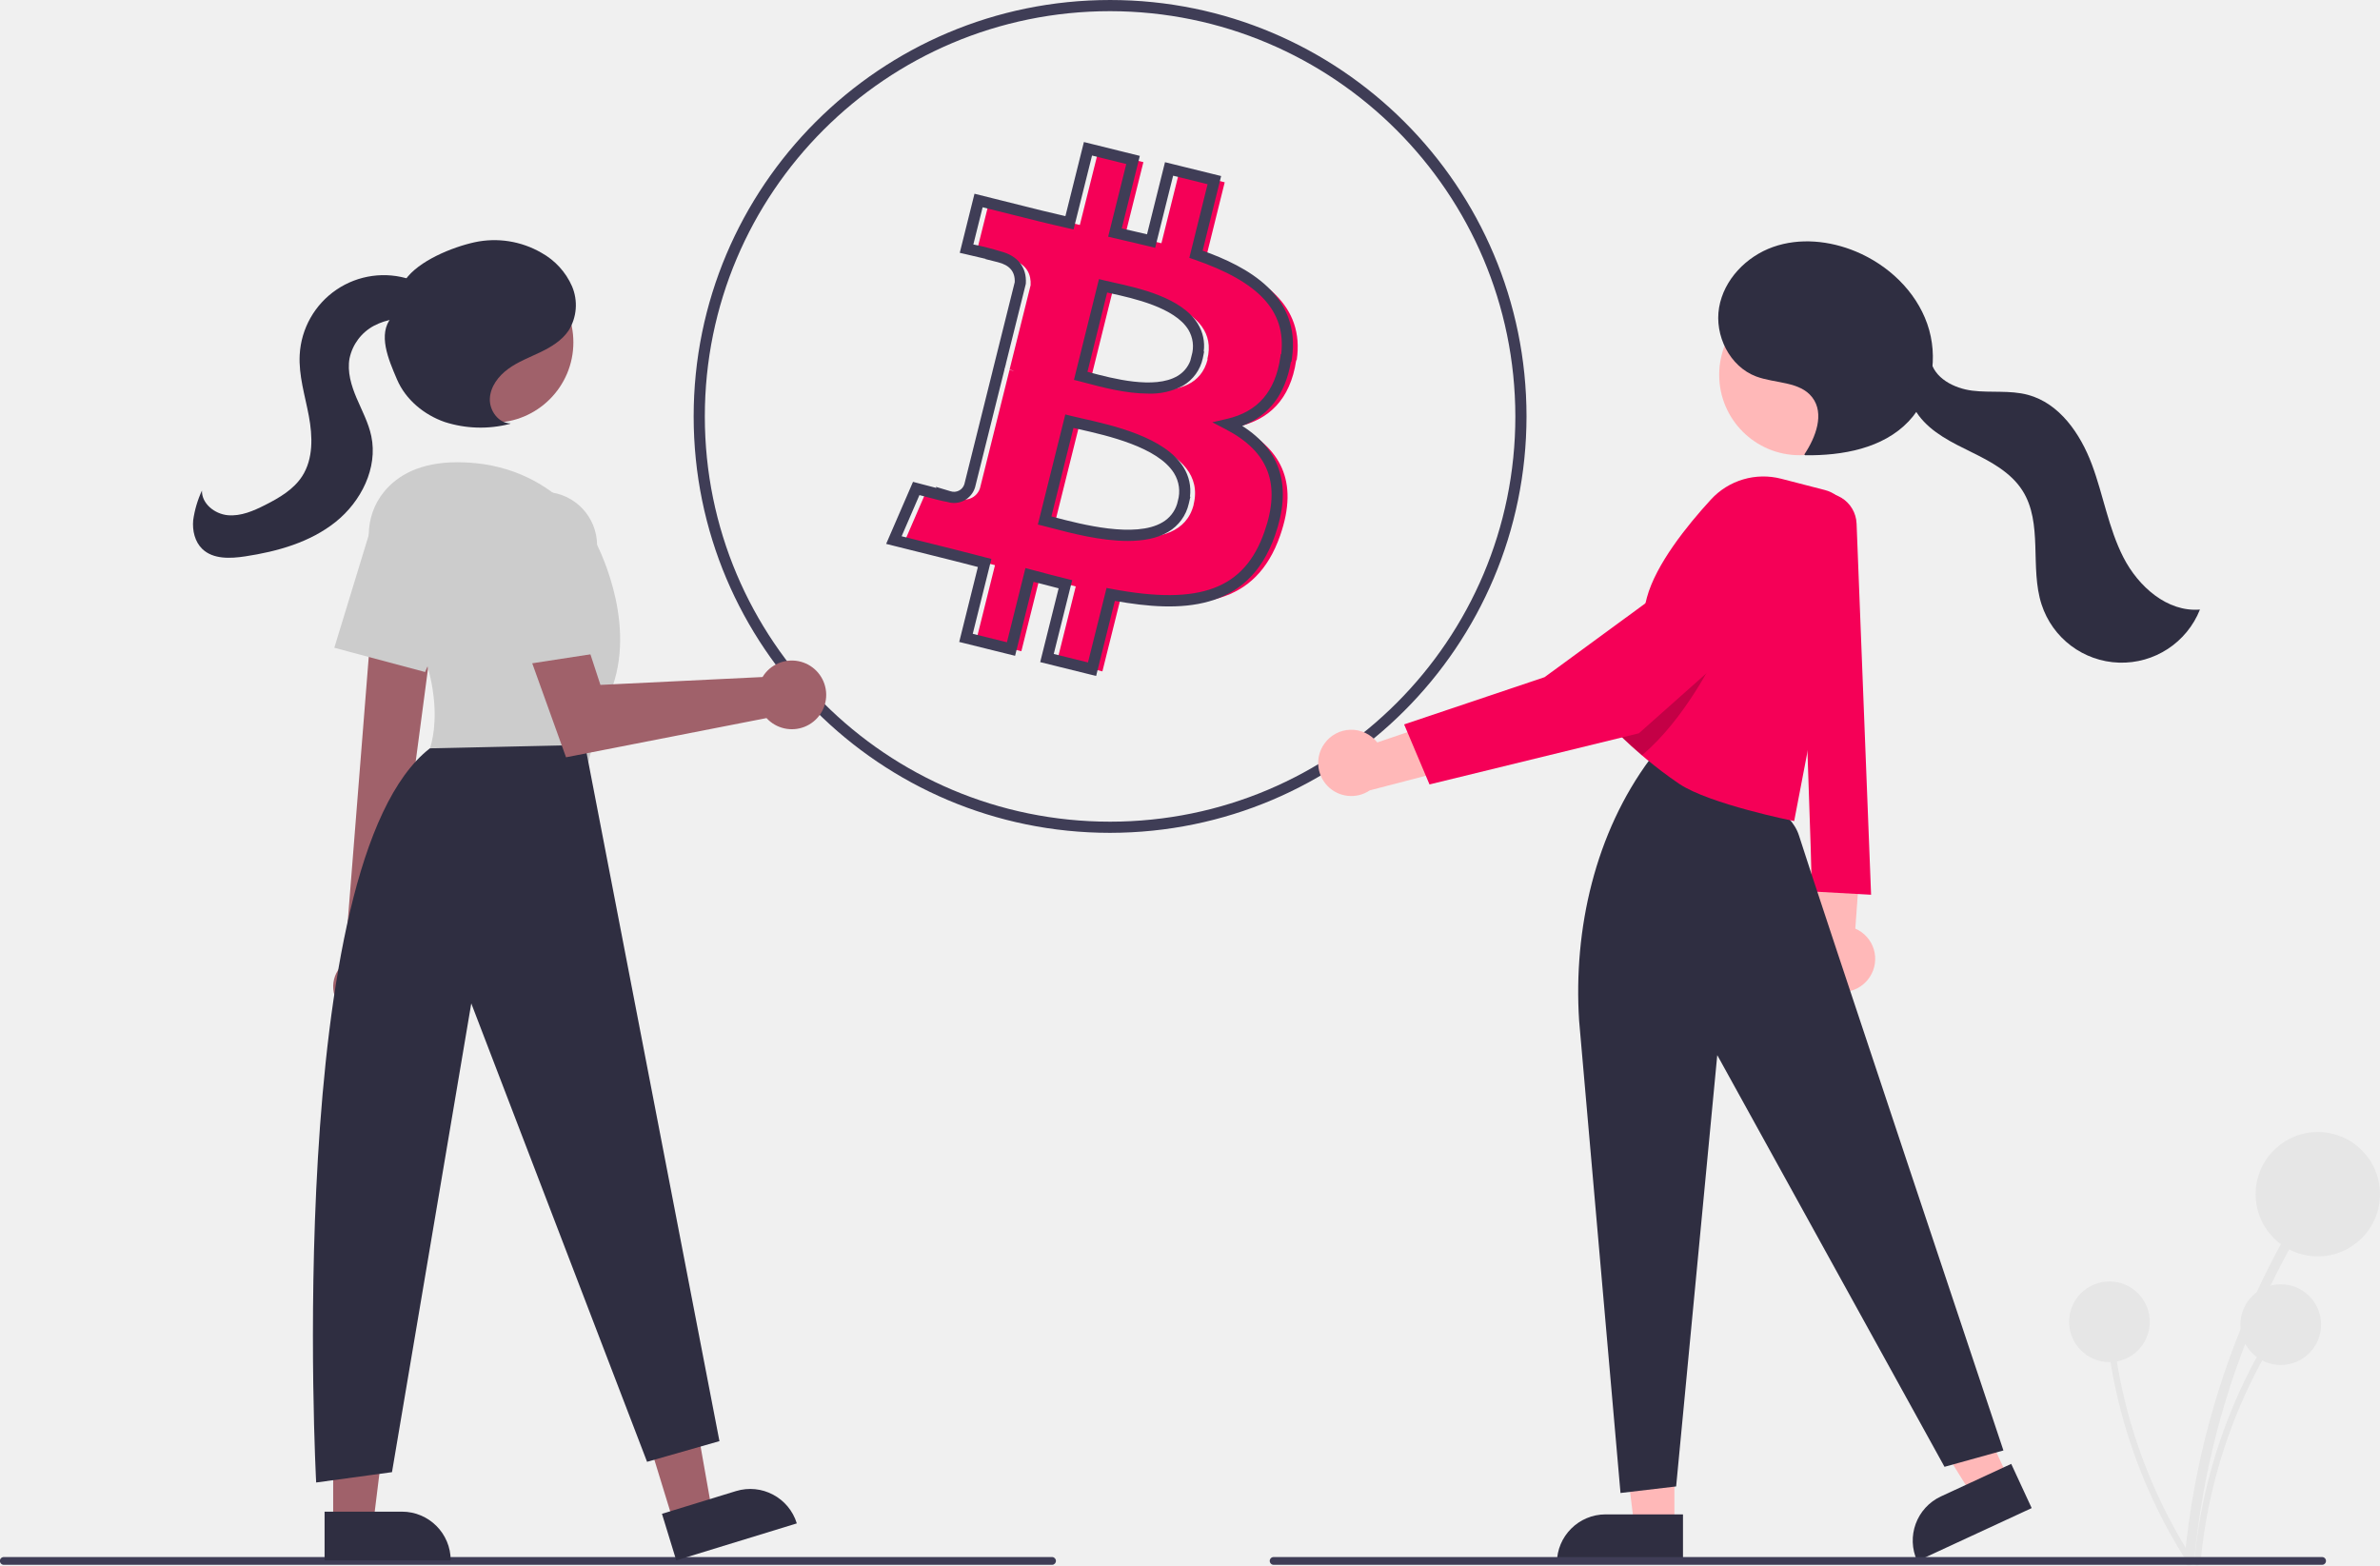
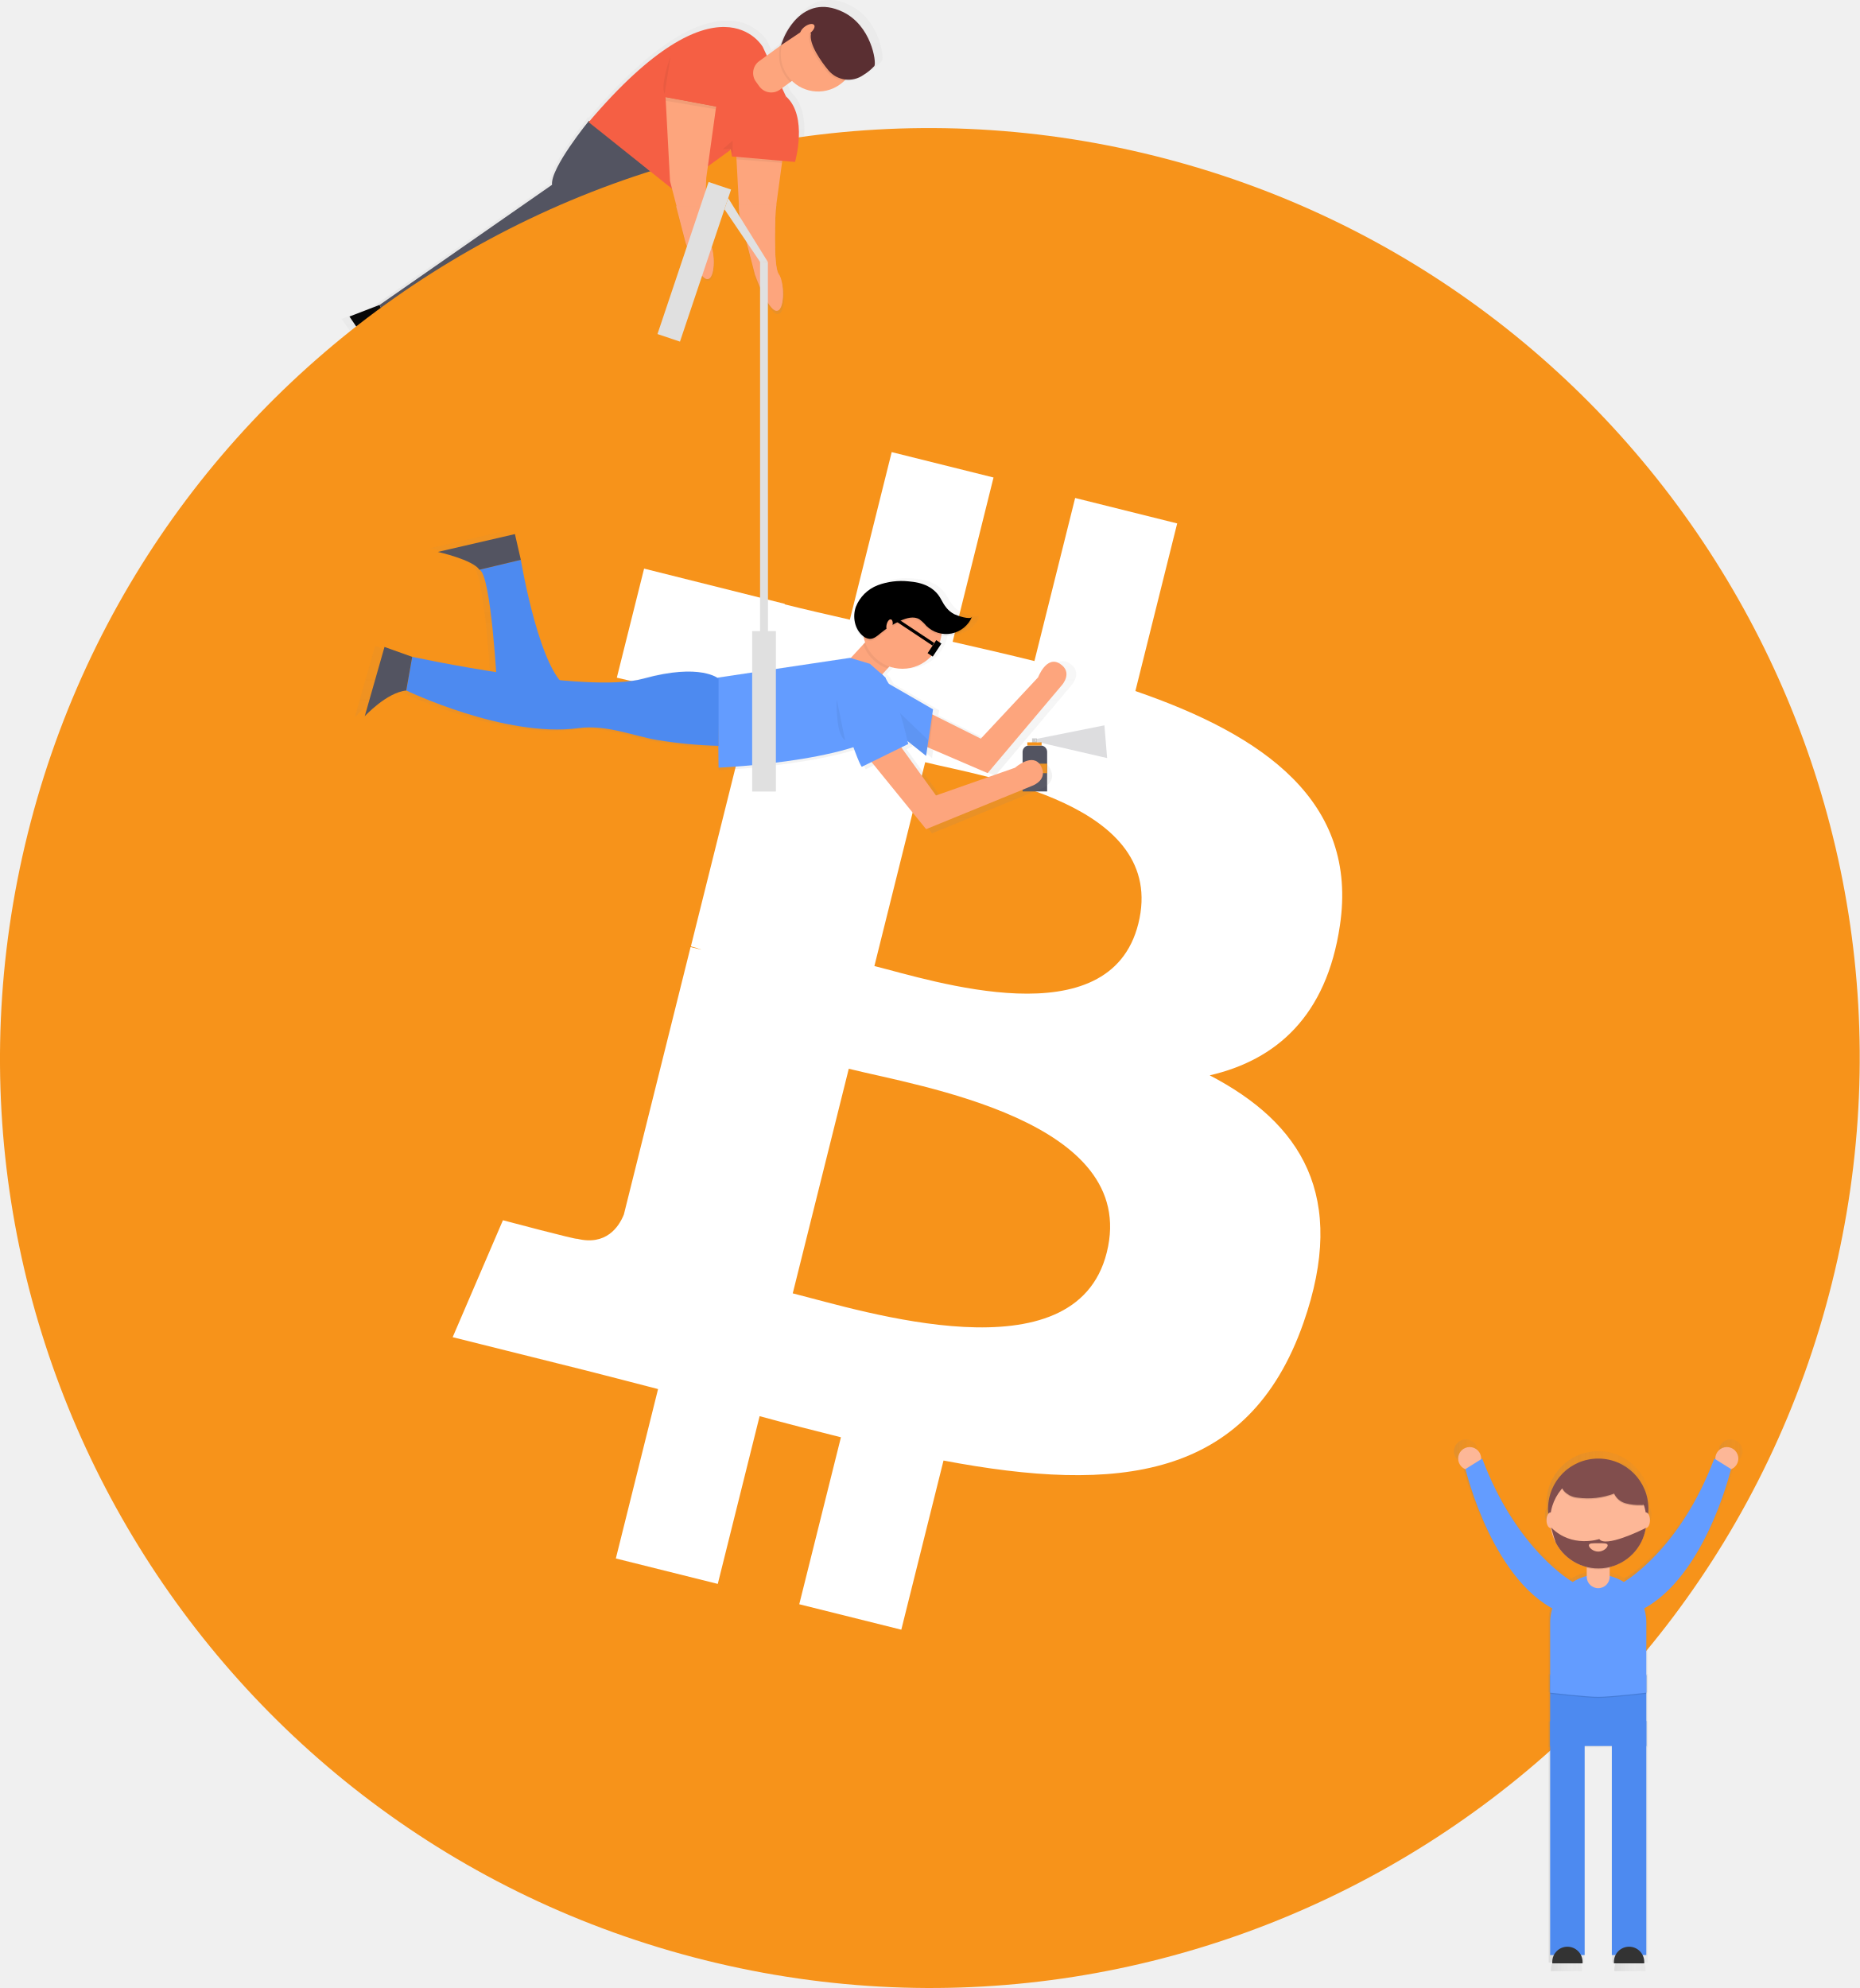
- <svg xmlns="http://www.w3.org/2000/svg" data-name="Layer 1" width="727.21" height="478.36" viewBox="0 0 727.21 478.36">
-   <path d="M604.991,289.168l5.615-22.646L596.765,263.109l-5.495,22.032c-3.618-.904-7.338-1.707-11.042-2.594l5.53-22.185-13.772-3.413L566.338,279.56q-4.506-1.024-8.789-2.065l-18.994-4.744-3.669,14.711s10,2.287,10,2.492c5.58,1.399,6.587,5.12,6.417,8.004l-6.434,25.786a10.033,10.033,0,0,1,1.433.461l-1.451-.358-9.01,36.111a4.992,4.992,0,0,1-6.28,3.277H529.527c.137.205-10.017-2.492-10.017-2.492l-6.826,15.769,17.919,4.471c3.413.836,6.604,1.707,9.813,2.526L534.715,406.392,548.47,409.805l5.649-22.646c3.652.99,7.321,1.928,10.973,2.85l-5.632,22.544,13.772,3.413,5.7-22.851c23.482,4.437,41.162,2.645,48.585-18.584,5.99-17.066-.29-26.964-12.663-33.397,8.994-2.082,15.786-7.987,17.595-20.223l.153-.068C635.095,304.135,622.364,295.158,604.991,289.168Zm-3.857,75.806c-4.249,17.066-33.055,7.85-42.391,5.546l7.56-30.326c9.3,2.338,39.251,6.946,34.796,24.779Zm4.266-44.371c-3.891,15.564-27.851,7.645-35.633,5.717l6.826-27.493c7.765,1.928,32.817,5.546,28.704,21.776Z" transform="translate(-236.3952 -210.8201)" fill="#f50057" />
-   <path d="M575.583,465.303A127.241,127.241,0,1,1,702.824,338.061,127.385,127.385,0,0,1,575.583,465.303Zm0-251.07A123.828,123.828,0,1,0,699.411,338.061,123.968,123.968,0,0,0,575.583,214.233ZM571.314,417.367l-17.086-4.235,5.633-22.547c-2.554-.643-5.121-1.31-7.669-1.992l-5.64,22.613-17.067-4.235,5.704-22.9q-.999-.26-2.004-.523c-2.003-.524-4.034-1.056-6.15-1.575l-19.878-4.961,8.21-18.963,1.42.377c1.965.522,4.041,1.063,5.771,1.504l-.24-.36,4.539,1.362a3.312,3.312,0,0,0,4.196-2.152l8.596-34.46-.008-.003,6.806-27.278c.135-3.201-1.547-5.196-5.136-6.095l-3.831-.961.095-.061c-1.811-.439-4.086-.972-6.229-1.462l-1.697-.387,4.503-18.056,20.651,5.158q3.476.852,7.125,1.684l5.656-22.642,17.084,4.234-5.525,22.168q1.458.34,2.914.672c1.613.371,3.219.739,4.81,1.122l5.495-22.034,17.151,4.23L603.86,287.407c13.547,4.857,30.168,13.588,27.27,33.021l-.138.927-.164.072c-1.692,9.839-6.685,16.39-14.872,19.526,11.951,7.64,15.222,18.628,10.011,33.475-8.231,23.539-29.151,23.535-48.928,19.989Zm-12.945-6.725,10.459,2.592L574.505,390.474l1.582.299c27.015,5.104,40.534.042,46.658-17.471,5.096-14.519,1.334-24.47-11.84-31.321l-4.104-2.134,4.506-1.042c9.414-2.179,14.742-8.331,16.291-18.81l.137-.928.139-.062c1.529-13.099-6.723-22.034-26.603-28.889l-1.476-.508,5.579-22.504-10.529-2.596-5.497,22.037-1.657-.414c-2.108-.527-4.25-1.019-6.404-1.513-1.538-.353-3.081-.707-4.621-1.077l-1.674-.402L580.528,260.942l-10.46-2.592-5.641,22.58-1.629-.371c-3.013-.686-5.958-1.37-8.817-2.072l-17.345-4.333-2.835,11.366a82.002,82.002,0,0,1,8.394,2.126c5.152,1.312,7.939,4.861,7.65,9.746l-.048.312-6.048,24.239.02.008-.406,1.539-.08-.02-.032.098.095.024-9.011,36.111a6.72,6.72,0,0,1-8.457,4.499l.005-.016c-1.305-.176-3.724-.804-8.553-2.085l-5.443,12.573,15.967,3.984c2.127.522,4.176,1.057,6.195,1.587,1.215.317,2.419.633,3.626.942l1.644.419-5.698,22.874,10.443,2.591,5.658-22.682,1.681.455c3.623.982,7.303,1.938,10.938,2.841l1.659.412Zm22.622-34.529c-8.259,0-17.314-2.38-23.141-3.911-1.009-.265-1.909-.502-2.677-.692l-1.66-.41,8.387-33.645,1.659.417c.937.236,2.087.494,3.391.788,9.496,2.139,25.389,5.719,31.091,14.972a13.61,13.61,0,0,1,1.947,8.967h.135l-.493,2.119a13.426,13.426,0,0,1-6.313,8.643C589.912,375.38,585.574,376.113,580.991,376.113Zm-23.343-7.492q.512.134,1.069.28c7.967,2.096,24.547,6.449,32.859,1.526a9.826,9.826,0,0,0,4.478-5.618l.228-.914a10.527,10.527,0,0,0-1.149-8.47c-4.948-8.03-20.552-11.544-28.935-13.433-.642-.145-1.247-.282-1.81-.411Zm29.549-37.538c-6.783,0-14.031-1.929-18.718-3.176-.862-.229-1.63-.434-2.283-.596l-1.657-.411,7.649-30.806,1.656.411c.768.191,1.708.398,2.773.633,7.791,1.72,20.83,4.6,25.771,12.612a12.83,12.83,0,0,1,1.803,8.48h.132l-.427,2.121a12.857,12.857,0,0,1-6.016,8.31A21.029,21.029,0,0,1,587.197,331.084ZM568.67,324.426q.332.087.687.182c6.905,1.837,19.758,5.258,26.789,1.113a9.089,9.089,0,0,0,3.94-4.638l.397-1.566a9.868,9.868,0,0,0-1-7.975c-4.183-6.784-16.816-9.573-23.602-11.071-.419-.092-.819-.181-1.197-.266Z" transform="translate(-236.3952 -210.8201)" fill="#3f3d56" />
-   <path d="M641.076,438.032a10.064,10.064,0,0,1,16.142-.352l33.834-11.5-4.69,17.968-31.41,8.166a10.111,10.111,0,0,1-13.875-14.281Z" transform="translate(-236.3952 -210.8201)" fill="#ffb8b8" />
-   <path d="M906.827,687.743a246.303,246.303,0,0,1,20.385-77.735q4.601-10.278,10.127-20.103c.947-1.685-1.644-3.199-2.59-1.514a249.707,249.707,0,0,0-27.786,76.655q-2.086,11.269-3.136,22.696c-.178,1.922,2.823,1.909,3,0Z" transform="translate(-236.3952 -210.8201)" fill="#e6e6e6" />
-   <circle cx="708.21" cy="364.897" r="19" fill="#e6e6e6" />
-   <path d="M908.77,688.248a159.788,159.788,0,0,1,13.225-50.43q2.985-6.668,6.57-13.042a.974.974,0,0,0-1.681-.982,161.996,161.996,0,0,0-18.026,49.73q-1.353,7.31-2.034,14.724c-.115,1.247,1.832,1.239,1.946,0Z" transform="translate(-236.3952 -210.8201)" fill="#e6e6e6" />
-   <circle cx="696.883" cy="404.751" r="12.326" fill="#e6e6e6" />
-   <path d="M906.314,687.084a159.788,159.788,0,0,1-20.59-47.897q-1.748-7.093-2.841-14.324a.974.974,0,0,0-1.929.259,161.996,161.996,0,0,0,16.374,50.298q3.429,6.597,7.452,12.861c.676,1.054,2.206-.15,1.535-1.197Z" transform="translate(-236.3952 -210.8201)" fill="#e6e6e6" />
-   <circle cx="644.542" cy="403.886" r="12.326" fill="#e6e6e6" />
-   <path d="M807.705,509.345a10.056,10.056,0,0,0-4.418-14.773l2.591-35.641-16.203,9.072.024,32.454a10.11,10.11,0,0,0,18.006,8.887Z" transform="translate(-236.3952 -210.8201)" fill="#ffb8b8" />
-   <path d="M803.674,370.799,808.105,484.217l-18-1-4-119,3.796-1.786A9.665,9.665,0,0,1,803.674,370.799Z" transform="translate(-236.3952 -210.8201)" fill="#f50057" />
-   <polygon points="511.612 466.235 499.352 466.234 493.52 418.946 511.614 418.947 511.612 466.235" fill="#ffb8b8" />
-   <path d="M490.595,462.731h23.644a0,0,0,0,1,0,0v14.887a0,0,0,0,1,0,0H475.708a0,0,0,0,1,0,0v0A14.887,14.887,0,0,1,490.595,462.731Z" fill="#2f2e41" />
-   <polygon points="613.615 451.583 602.489 456.734 577.329 416.272 593.749 408.671 613.615 451.583" fill="#ffb8b8" />
-   <path d="M832.188,665.526h23.644a0,0,0,0,1,0,0v14.887a0,0,0,0,1,0,0H817.301a0,0,0,0,1,0,0v0A14.887,14.887,0,0,1,832.188,665.526Z" transform="translate(-441.7098 202.8908) rotate(-24.84116)" fill="#2f2e41" />
-   <path d="M718.897,522.728l12.644,144.289,17-2L761.105,533.217l69.436,125.8,18-5S790.605,480.717,786.105,466.217c-4.933-15.895-44-22-44-22l-1.5-1.5C723.818,465.315,717.094,494.635,718.897,522.728Z" transform="translate(-236.3952 -210.8201)" fill="#2f2e41" />
-   <circle cx="549.859" cy="114.532" r="24.561" fill="#ffb8b8" />
-   <path d="M801.674,372.743l-17.07,88.97s-25.94-5.18-35.18-11.42c-3.66-2.48-6.98-5.04-9.78-7.36-.55-.45-1.07-.9-1.58-1.33-4.62-3.95-7.46-6.89-7.46-6.89s1.479-7.25,3.29-15.83c2.02-9.61,4.47-20.9,5.72-25.51,2.75-10.11,12.19-21.89,19.55-29.91a21.738,21.738,0,0,1,21.47-6.36l13.32,3.44A10.543,10.543,0,0,1,801.674,372.743Z" transform="translate(-236.3952 -210.8201)" fill="#f50057" />
-   <path d="M760.394,411.602s-9.18,19.08-22.33,30c-4.62-3.95-7.46-6.89-7.46-6.89s1.479-7.25,3.29-15.83C744.914,413.063,756.274,409.393,760.394,411.602Z" transform="translate(-236.3952 -210.8201)" opacity="0.2" />
-   <path d="M776.674,376.677a16.322,16.322,0,0,0-2.831-1.125,12.495,12.495,0,0,0-11.545,2.66l-53.958,39.523-42.914,14.435,7.754,18.341,63.976-15.624,42.43-37.708A12.754,12.754,0,0,0,776.674,376.677Z" transform="translate(-236.3952 -210.8201)" fill="#f50057" />
-   <path d="M787.708,349.687c3.496-5.232,6.254-12.488,2.406-17.466-3.799-4.914-11.292-4.19-17.111-6.365-8.104-3.029-12.804-12.549-11.338-21.076s8.31-15.594,16.464-18.486,17.348-1.951,25.333,1.379c9.829,4.1,18.261,12.03,21.797,22.076s1.646,22.108-5.689,29.83c-7.864,8.278-20.206,10.485-31.623,10.351" transform="translate(-236.3952 -210.8201)" fill="#2f2e41" />
-   <path d="M826.277,320.727c1.001,5.591,7.134,8.766,12.771,9.464s11.468-.197,16.955,1.269c9.674,2.584,16.055,11.888,19.567,21.265s5.069,19.498,9.633,28.412S898.612,397.909,908.591,397.075a25.732,25.732,0,0,1-48.394-1.569c-3.666-11.317.542-24.813-5.868-34.834-3.547-5.545-9.673-8.807-15.579-11.713s-12.106-5.889-16.066-11.148-4.751-13.563.129-17.981" transform="translate(-236.3952 -210.8201)" fill="#2f2e41" />
-   <path d="M945.88,688.964h-320.294a1.191,1.191,0,1,1,0-2.381h320.294a1.191,1.191,0,1,1,0,2.381Z" transform="translate(-236.3952 -210.8201)" fill="#3f3d56" />
-   <path d="M557.88,688.964h-320.294a1.191,1.191,0,1,1,0-2.381h320.294a1.191,1.191,0,0,1,0,2.381Z" transform="translate(-236.3952 -210.8201)" fill="#3f3d56" />
-   <polygon points="205.801 465.134 217.522 461.537 209.226 414.618 191.928 419.927 205.801 465.134" fill="#a0616a" />
-   <path d="M439.993,667.396h38.531a0,0,0,0,1,0,0V682.283a0,0,0,0,1,0,0H454.88a14.887,14.887,0,0,1-14.887-14.887v0A0,0,0,0,1,439.993,667.396Z" transform="translate(859.9015 974.4209) rotate(162.9391)" fill="#2f2e41" />
-   <polygon points="101.803 465.403 114.063 465.403 119.895 418.115 101.801 418.116 101.803 465.403" fill="#a0616a" />
-   <path d="M335.571,672.72h38.531a0,0,0,0,1,0,0v14.887a0,0,0,0,1,0,0H350.458a14.887,14.887,0,0,1-14.887-14.887v0A0,0,0,0,1,335.571,672.72Z" transform="translate(473.3094 1149.49) rotate(179.9974)" fill="#2f2e41" />
-   <path d="M341.319,519.146a9.162,9.162,0,0,1,.318-14.046l9.505-119.695,19.331,4.83L354.995,506.994a9.212,9.212,0,0,1-13.677,12.152Z" transform="translate(-236.3952 -210.8201)" fill="#a0616a" />
-   <circle cx="150.634" cy="104.601" r="24.561" fill="#a0616a" />
-   <path d="M353.483,387.78c-5.837-8.013-6.017-19.049.271-26.714,4.103-5.002,10.966-9.004,22.425-9.004,30.543,0,42.128,24.224,42.128,24.224s12.638,23.17,5.266,44.235-7.372,23.17-7.372,23.17l-48.447-4.213S375.927,418.592,353.483,387.78Z" transform="translate(-236.3952 -210.8201)" fill="#ccc" />
-   <path d="M338.543,408.748l10.437-34.146a16.327,16.327,0,0,1,23.097-9.737h0a16.356,16.356,0,0,1,7.465,21.074l-13.269,30.218Z" transform="translate(-236.3952 -210.8201)" fill="#ccc" />
-   <path d="M415.148,438.425l41.075,212.747-22.117,6.319L380.392,517.415,356.168,660.651l-23.17,3.16S322.834,474.292,367.754,439.478Z" transform="translate(-236.3952 -210.8201)" fill="#2f2e41" />
-   <path d="M470.354,416.343a10.527,10.527,0,0,0-.963,1.349L419.856,420.094l-9.538-29.12L393.756,398.846l15.588,43.371,61.262-11.981a10.496,10.496,0,1,0-.252-13.893Z" transform="translate(-236.3952 -210.8201)" fill="#a0616a" />
-   <path d="M386.293,379.345a16.326,16.326,0,0,1,17.233-18.202h0a16.356,16.356,0,0,1,15.308,16.295V410.44l-28.369,4.365Z" transform="translate(-236.3952 -210.8201)" fill="#ccc" />
-   <path d="M392.431,340.205c-3.686-.016-6.53-3.897-6.365-7.58s2.639-6.923,5.619-9.093,6.475-3.492,9.798-5.087,6.617-3.586,8.669-6.648a14.716,14.716,0,0,0,1.023-13.504,21.669,21.669,0,0,0-9.333-10.224,28.688,28.688,0,0,0-20.417-3.228c-6.888,1.511-17.154,5.695-21.19,11.478l-4.208,11.458c-4.288,5.156-.968,12.813,1.668,18.98s8.248,10.806,14.581,13.011a35.794,35.794,0,0,0,19.841.595" transform="translate(-236.3952 -210.8201)" fill="#2f2e41" />
-   <path d="M369.985,302.044c-1.809-2.899-4.944-4.743-8.186-5.825a25.724,25.724,0,0,0-33.832,23.003c-.344,6.314,1.634,12.489,2.795,18.705s1.393,13.082-2.034,18.396c-2.611,4.048-6.964,6.596-11.261,8.773-3.581,1.814-7.455,3.516-11.453,3.154s-8.016-3.528-7.91-7.541a32.054,32.054,0,0,0-2.682,9.08c-.281,3.156.497,6.561,2.776,8.762,3.313,3.199,8.563,2.965,13.116,2.274,9.857-1.494,19.838-4.295,27.626-10.52s12.955-16.475,10.904-26.231c-.857-4.075-2.87-7.796-4.497-11.63s-2.897-8.027-2.15-12.124a14.735,14.735,0,0,1,7.493-9.982,19.601,19.601,0,0,1,12.523-1.899c2.799.459,6.294,1.173,7.954-1.127a4.508,4.508,0,0,0-.094-4.809,13.248,13.248,0,0,0-3.593-3.56" transform="translate(-236.3952 -210.8201)" fill="#2f2e41" />
+ <svg xmlns="http://www.w3.org/2000/svg" xmlns:xlink="http://www.w3.org/1999/xlink" data-name="Layer 1" width="682" height="729.04" viewBox="0 0 682 729.04">
+   <defs>
+     <linearGradient id="f0fb461d-1e13-41a3-9bae-441dc4ab432e-81" x1="133.13" y1="136.42" x2="133.13" y2="112.55" gradientUnits="userSpaceOnUse">
+       <stop offset="0" stop-color="gray" stop-opacity="0.25" />
+       <stop offset="0.54" stop-color="gray" stop-opacity="0.12" />
+       <stop offset="1" stop-color="gray" stop-opacity="0.1" />
+     </linearGradient>
+     <linearGradient id="9338db18-7559-4922-b07d-af0763e35872-82" x1="489.15" y1="260.63" x2="489.15" y2="85.48" xlink:href="#f0fb461d-1e13-41a3-9bae-441dc4ab432e-81" />
+     <linearGradient id="237fef21-1688-4881-b2bf-1fb5e7fb841a-83" x1="513.83" y1="188.41" x2="513.83" y2="161.09" xlink:href="#f0fb461d-1e13-41a3-9bae-441dc4ab432e-81" />
+     <linearGradient id="0806d1c2-0f4f-4b8f-84fd-fc6edc7c1131-84" x1="538.04" y1="200.61" x2="538.04" y2="160.52" xlink:href="#f0fb461d-1e13-41a3-9bae-441dc4ab432e-81" />
+     <linearGradient id="f1a3a1de-9246-4c88-858b-24cfccd1a194-85" x1="521.42" y1="391.07" x2="521.42" y2="279.81" xlink:href="#f0fb461d-1e13-41a3-9bae-441dc4ab432e-81" />
+     <linearGradient id="c6ba120c-8293-4062-90c8-1be9135906c1-86" x1="567.94" y1="627.32" x2="604.26" y2="627.32" xlink:href="#f0fb461d-1e13-41a3-9bae-441dc4ab432e-81" />
+     <linearGradient id="9e4220eb-06fe-475c-b983-612df507c483-87" x1="826.94" y1="703.92" x2="863.26" y2="703.92" xlink:href="#f0fb461d-1e13-41a3-9bae-441dc4ab432e-81" />
+     <linearGradient id="3c708c16-9b8c-4a6b-bd21-71ed55c4fac7-88" x1="826.94" y1="684.58" x2="863.26" y2="684.58" xlink:href="#f0fb461d-1e13-41a3-9bae-441dc4ab432e-81" />
+     <linearGradient id="914b7834-b170-4122-94aa-7fb871bfc45a-89" x1="840.76" y1="659.51" x2="849.44" y2="659.51" xlink:href="#f0fb461d-1e13-41a3-9bae-441dc4ab432e-81" />
+     <linearGradient id="e880cd7d-1fd8-4b3a-94c2-2cb4fc2bb4c9-90" x1="567.94" y1="675.48" x2="580.97" y2="675.48" xlink:href="#f0fb461d-1e13-41a3-9bae-441dc4ab432e-81" />
+     <linearGradient id="b6d9eaa8-5592-4443-bad9-2a3577dac70a-91" x1="591.23" y1="675.48" x2="604.26" y2="675.48" xlink:href="#f0fb461d-1e13-41a3-9bae-441dc4ab432e-81" />
+     <linearGradient id="95c69d72-14b0-480a-a21f-2a6d2460d317-92" x1="840.76" y1="656.16" x2="849.44" y2="656.16" xlink:href="#f0fb461d-1e13-41a3-9bae-441dc4ab432e-81" />
+     <linearGradient id="351ee021-cb35-4453-b11f-492b50bee9b0-93" x1="567.15" y1="551.13" x2="605.05" y2="551.13" xlink:href="#f0fb461d-1e13-41a3-9bae-441dc4ab432e-81" />
+     <linearGradient id="5621d9a8-91aa-4808-a611-4b960d09f38a-94" x1="567.94" y1="555.48" x2="604.26" y2="555.48" xlink:href="#f0fb461d-1e13-41a3-9bae-441dc4ab432e-81" />
+     <linearGradient id="7e4198ff-734f-43ff-9955-e14b5b76a5ab-95" x1="831.28" y1="628.45" x2="863.01" y2="628.45" xlink:href="#f0fb461d-1e13-41a3-9bae-441dc4ab432e-81" />
+     <linearGradient id="6526c489-0973-4e11-a508-f591bbdde1c0-96" x1="831.28" y1="628.05" x2="863.01" y2="628.05" xlink:href="#f0fb461d-1e13-41a3-9bae-441dc4ab432e-81" />
+     <linearGradient id="294d64f1-65de-4cb7-bc36-babf1fd7cdb8-97" x1="602.48" y1="555.48" x2="605.64" y2="555.48" xlink:href="#f0fb461d-1e13-41a3-9bae-441dc4ab432e-81" />
+     <linearGradient id="9d28fa30-49df-43d8-bb66-05ac5ec48c44-98" x1="566.56" y1="555.48" x2="569.72" y2="555.48" xlink:href="#f0fb461d-1e13-41a3-9bae-441dc4ab432e-81" />
+     <linearGradient id="12340055-3359-4d15-9968-477745c3ee74-99" x1="630.31" y1="532.19" x2="639" y2="532.19" xlink:href="#f0fb461d-1e13-41a3-9bae-441dc4ab432e-81" />
+     <linearGradient id="8dbeea2f-d4f1-4427-aab1-3bd1f0b524da-100" x1="827.34" y1="651.42" x2="863.03" y2="651.42" xlink:href="#f0fb461d-1e13-41a3-9bae-441dc4ab432e-81" />
+     <linearGradient id="4cafde90-344a-4afb-8ffe-f39d11d6fd38-101" x1="854.75" y1="646.88" x2="895.24" y2="646.88" xlink:href="#f0fb461d-1e13-41a3-9bae-441dc4ab432e-81" />
+     <linearGradient id="2169112d-c0fa-43f5-b379-e37054a62c36-102" x1="533.2" y1="532.19" x2="541.89" y2="532.19" xlink:href="#f0fb461d-1e13-41a3-9bae-441dc4ab432e-81" />
+     <linearGradient id="1c260ce5-6e82-4073-bcff-11545f734fbd-103" x1="794.97" y1="646.88" x2="835.45" y2="646.88" xlink:href="#f0fb461d-1e13-41a3-9bae-441dc4ab432e-81" />
+     <linearGradient id="a250eb33-caad-4b62-b507-377e200fabd4-104" x1="827.73" y1="805.18" x2="839.18" y2="805.18" xlink:href="#f0fb461d-1e13-41a3-9bae-441dc4ab432e-81" />
+     <linearGradient id="fafa91f3-3852-4c4c-bdd1-6ec8b3cc9d69-105" x1="851.02" y1="805.18" x2="862.47" y2="805.18" xlink:href="#f0fb461d-1e13-41a3-9bae-441dc4ab432e-81" />
+   </defs>
+   <polygon points="128.15 116.08 139.19 111.82 142.09 118.13 143.43 133.21 140.96 135 128.15 116.08" />
+   <polygon points="181.79 145.78 169.18 153.07 182.43 172.61 185.52 170.36 187.44 154.85 181.79 145.78" />
+   <g opacity="0.05">
+     <path d="M467.24,140.23c-2.54,3.84-4.91,8-5.64,10.92l2-1.38C463.35,147.6,465,144,467.24,140.23Z" transform="translate(-259 -85.48)" />
+     <path d="M478.61,192.49,480,163.26c-31,19.67-76.36,37.62-76.36,37.62l-2.19,3.47s45.41-17.95,76.36-37.62l-1.3,27.53Z" transform="translate(-259 -85.48)" />
+   </g>
+   <g opacity="0.5">
+     <polygon points="138.46 136.42 141 134.57 139.63 119.04 136.64 112.55 125.27 116.94 138.46 136.42" fill="url(#f0fb461d-1e13-41a3-9bae-441dc4ab432e-81)" />
+     <path d="M570.58,87.36c-6.91-3.32-12.08-1.76-15.7,1a22.73,22.73,0,0,0-7.31,9.42l-1,2.65h0l-4.68,3.4-1.52-3.25s-16.57-29.44-65.45,28.05l-.22-.18s-4.16,5.09-7.95,10.8l-.54.82-.24.37-.34.53-.25.4L465,142l-.33.54-.35.59-.25.43-.26.45-.25.45-.26.48-.38.72-.21.4-.23.47-.17.36-.22.47-.14.31q-.18.42-.34.82l-.12.31-.16.44-.1.3q-.11.34-.2.67c0,.12-.07.23-.09.34h0a6.39,6.39,0,0,0-.22,2.16L395.64,198l3.34,7.26s46.77-18.48,78.65-38.75l-1.34,28.35h0l-.08,1.75S447.09,220.72,439.51,233l-13,7.51,13.65,20.12,3.18-2.31,2-16,53.43-42.71s10.13-18.51,10.31-34l2.19,8.45s4.66,13.09,7.95,13.61,3.3-10.15,1-13.32S519,150,519,150l.6-4.31,8.36-6.08.31-.29.44,2.66,1.68.15v.12h0l.08.77h0l1.08,20.19,5.92,22.84s4.66,13.09,7.95,13.61,3.3-10.15,1-13.32S545.21,162,545.21,162l2.44-17.63h0l0-.34.05-.39,4.81.42s5-17.19-3.37-24.68l-1.52-3.25,3.12-2.26h0l.63-.45a14.15,14.15,0,0,0,19.79,0,9.87,9.87,0,0,0,6.6-1.76l1.21-.87a16,16,0,0,0,3.49-3C583.31,106.21,581.28,92.49,570.58,87.36Z" transform="translate(-259 -85.48)" fill="url(#9338db18-7559-4922-b07d-af0763e35872-82)" />
+   </g>
+   <path d="M475,129.75s-14.23,17.4-13.56,23.5L398.2,197.3l3.24,7.05s45.41-17.95,76.36-37.62L476.42,196s-28.27,23.37-35.62,35.3l5.65,9.07,51.88-41.47s15.39-28.12,8-43.46Z" transform="translate(-259 -85.48)" fill="#535461" />
+   <path d="M930.79,556C885.24,738.68,700.2,849.87,517.48,804.31S223.64,573.7,269.22,391,499.79,97.1,682.45,142.65,976.34,373.27,930.79,556Z" transform="translate(-259 -85.48)" fill="#f7931a" />
+   <path d="M750.36,424.9c6.79-45.38-27.76-69.77-75-86l15.33-61.47-37.42-9.33L638.34,327.9c-9.84-2.45-19.94-4.76-30-7.06l15-60.25L586,251.28l-15.34,61.45c-8.14-1.85-16.14-3.69-23.89-5.62l0-.19L495.2,294l-10,40s27.76,6.36,27.18,6.76c15.15,3.78,17.89,13.81,17.44,21.76l-17.46,70a31,31,0,0,1,3.89,1.25c-1.25-.31-2.58-.65-4-1l-24.47,98.1c-1.85,4.6-6.55,11.51-17.15,8.89.37.54-27.2-6.79-27.2-6.79L425,575.85,473.64,588c9.06,2.27,17.94,4.65,26.68,6.88L484.84,657l37.38,9.33,15.34-61.51c10.21,2.77,20.12,5.33,29.82,7.74l-15.28,61.23,37.42,9.33L605,621.09c63.81,12.07,111.79,7.2,132-50.51,16.27-46.47-.81-73.27-34.38-90.75C727,474.2,745.45,458.12,750.36,424.9ZM664.87,544.78c-11.56,46.47-89.8,21.35-115.16,15l20.55-82.37C595.62,483.79,677,496.32,664.87,544.78Zm11.57-120.56c-10.55,42.27-75.67,20.79-96.79,15.53L598.28,365C619.41,370.31,687.43,380.14,676.44,424.22Z" transform="translate(-259 -85.48)" fill="#fff" />
+   <path d="M528.49,132.71l1.64,30.8,5.74,22.17s4.52,12.71,7.72,13.21,3.21-9.86,1-12.94-1.15-23.63-1.15-23.63L547,136.17Z" transform="translate(-259 -85.48)" fill="#fda57d" />
+   <path d="M526.58,137.87l.83,5,23.14,2s4.84-16.69-3.28-24Z" transform="translate(-259 -85.48)" fill="#f55f44" />
+   <path d="M547.27,120.94l-8.55-18.25S522.57,74,474.87,130.28l31.46,25.12,20.36-14.8Z" transform="translate(-259 -85.48)" fill="#f55f44" />
+   <path d="M540.85,95.71h12.94a0,0,0,0,1,0,0v20.53a5.4,5.4,0,0,1-5.4,5.4h-2.13a5.4,5.4,0,0,1-5.4-5.4V95.71A0,0,0,0,1,540.85,95.71Z" transform="translate(54.45 -483.43) rotate(53.99)" fill="#fda57d" />
+   <path d="M545.18,102.24a13.53,13.53,0,0,0,3.64,13.35l7.85-5.71-7.61-10.47Z" transform="translate(-259 -85.48)" opacity="0.05" />
+   <ellipse cx="559.03" cy="105.34" rx="13.73" ry="13.7" transform="translate(-214.11 263.31) rotate(-36.01)" fill="#fda57d" />
+   <path d="M552.68,97.25l-7.93,5.3,1-2.58s6.52-17,21.72-9.67c10.39,5,12.36,18.3,11.57,19.82a18.46,18.46,0,0,1-4,3.28,9.55,9.55,0,0,1-12.81-1.62c-2.66-3.17-7.3-9.73-6.45-13.49h0c-.78-1.42-1.8-2-3.11-1Z" transform="translate(-259 -85.48)" opacity="0.05" />
+   <path d="M553.3,96.8l-7.93,5.3,1-2.58s6.52-17,21.72-9.67c10.39,5,12.36,18.3,11.57,19.82a18.46,18.46,0,0,1-4,3.28,9.55,9.55,0,0,1-12.81-1.62c-2.66-3.17-7.3-9.73-6.45-13.49h0c-.78-1.42-1.8-2-3.11-1Z" transform="translate(-259 -85.48)" fill="#5a2f32" />
+   <ellipse cx="554.28" cy="97.5" rx="3.05" ry="1.52" transform="matrix(0.81, -0.59, 0.59, 0.81, -210.41, 259.02)" fill="#fda57d" />
+   <polygon points="265.03 54.71 268.66 51.6 268.7 56.51 267.91 54.62 265.03 54.71" opacity="0.05" />
+   <polygon points="270.01 57.67 270.09 58.43 286.78 59.73 286.88 59.02 270.01 57.67" opacity="0.05" />
+   <path d="M503.07,121.08l1.64,30.8L510.45,174s4.52,12.71,7.72,13.21,3.21-9.86,1-12.94S518,150.69,518,150.69l3.62-26.15Z" transform="translate(-259 -85.48)" fill="#fda57d" />
+   <rect x="378.48" y="270.77" width="1.74" height="1.74" fill="#ccc" />
+   <path d="M377.35,273.39h4.3a2.35,2.35,0,0,1,2.35,2.35v14.49a0,0,0,0,1,0,0h-9a0,0,0,0,1,0,0V275.74A2.35,2.35,0,0,1,377.35,273.39Z" fill="#535461" />
+   <rect x="376.74" y="272.23" width="5.23" height="1.16" fill="#f7931a" />
+   <rect x="375" y="280.06" width="9" height="3.48" fill="#f7931a" />
+   <path d="M639.23,356.54v.87c-.32,0-.58-.2-.58-.44S638.91,356.54,639.23,356.54Z" transform="translate(-259 -85.48)" fill="#e6e6e6" />
+   <path d="M504.91,106.1s-3.82,10.31-2.2,13.83" transform="translate(-259 -85.48)" opacity="0.05" />
+   <polygon points="244.15 35.07 244.14 36.98 262.47 40.06 262.69 38.53 244.15 35.07" opacity="0.05" />
+   <polygon points="248.29 19.36 244.07 35.6 262.61 39.06 267.51 18.56 248.29 19.36" fill="#f55f44" />
+   <g opacity="0.5">
+     <path d="M506.66,161.09l3.65,13.82s4.71,13,8,13.49,3.34-10.07,1-13.21c-1.23-1.65-1.49-8.23-1.47-14.1Z" transform="translate(-259 -85.48)" fill="url(#237fef21-1688-4881-b2bf-1fb5e7fb841a-83)" />
+   </g>
+   <path d="M506.95,161.09l3.51,13.53s4.52,12.71,7.72,13.21,3.21-9.86,1-12.94c-1.18-1.62-1.43-8.06-1.41-13.8Z" transform="translate(-259 -85.48)" fill="#fda57d" />
+   <g opacity="0.5">
+     <path d="M544.07,160.52h-14.6l.2,3.66L535.75,187s4.79,13.08,8.17,13.6,3.39-10.15,1-13.31S543.73,163,543.73,163Z" transform="translate(-259 -85.48)" fill="url(#0806d1c2-0f4f-4b8f-84fd-fc6edc7c1131-84)" />
+   </g>
+   <path d="M543.74,160.52h-13.8l.19,3.56,5.74,22.17s4.52,12.71,7.72,13.21,3.21-9.86,1-12.94-1.15-23.63-1.15-23.63Z" transform="translate(-259 -85.48)" fill="#fda57d" />
+   <polygon points="380 271 405 266 406 278 380 272 380 271" fill="#535461" opacity="0.2" />
+   <g opacity="0.5">
+     <path d="M601.28,360.18l.69.3h0l22,9.47L652,336.7s4.25-4.75-.81-8-8.24,5.16-8.24,5.16L621.41,357l-18.3-9.15.29-1.92-16.68-9.64a20.48,20.48,0,0,0-1.06-1.77l-.15-.54-.83-.73c-.16-.17-.32-.33-.48-.47l2.76-3a14.85,14.85,0,0,0,19.58-11.7,10.45,10.45,0,0,0,3.91,0,10.78,10.78,0,0,0,7.7-6.33.79.79,0,0,1-.57.41,10.11,10.11,0,0,0,.57-1.16c-.57,1.38-5.9-.52-6.7-1-2.44-1.3-3.7-3.22-5-5.58-2.49-4.66-7.09-6.38-12.27-6.79a25.52,25.52,0,0,0-11.69,1.47,14.4,14.4,0,0,0-8.23,8.11,10.71,10.71,0,0,0-.6,3.95,9.66,9.66,0,0,0,3.14,7.71,6.75,6.75,0,0,0,.57.44c.11.43.23.85.38,1.27l-.73.79,0,0-4.74,5.14-.24-.07-49.93,7.47v.1c-1.66-1.1-9.18-4.92-27.95.27-7.09,2-18.9,1.75-31.58.58C453.72,323.84,448,289.52,448,289.52l-2.24-9.71-29.07,6.72s13.41,3,15.65,6.72c3.41,1.14,5.52,26.61,6.33,38.63-17.41-2.69-31.67-5.77-31.67-5.77l-10.43-3.73-7.45,26.14s8.2-9,15.65-9.71c0,0,37.26,17.92,64.84,14.19,10.74-1.45,21.12,3.09,29.81,4.48a169.82,169.82,0,0,0,23,2.24l.09,8.21s30.69-1.32,50.85-7.72c1.53,4.14,2.76,7.13,3.19,7.35l3.66-1.79,20.56,25.31L641,374.64s6-2.24,3-7.47-9.69.75-9.69.75l-29.81,10.45-12.58-17.44h0l-.49-.68,2.64-1.29s-.08-.39-.24-1.06l6.94,5.54Z" transform="translate(-259 -85.48)" fill="url(#f1a3a1de-9246-4c88-858b-24cfccd1a194-85)" />
+   </g>
+   <polygon points="317.96 253.33 308.75 244.79 324 228.26 333.21 236.79 317.96 253.33" fill="#fda57d" />
+   <path d="M582.27,314.46l-6.73,7.3a14.53,14.53,0,0,0,8.91,8.87l7-7.63Z" transform="translate(-259 -85.48)" opacity="0.05" />
+   <path d="M584.25,353.11,621.18,369l27.29-32.34s4.13-4.62-.79-7.78-8,5-8,5l-21,22.48L591.73,342.9Z" transform="translate(-259 -85.48)" fill="#fda57d" />
+   <polygon points="323.31 249.24 342.16 260.13 339.62 277.2 321.86 263.04 323.31 249.24" fill="#639cff" />
+   <ellipse cx="330.92" cy="230.72" rx="14.5" ry="14.53" fill="#fda57d" />
+   <path d="M578,328.91l-7.25-2.18L522.15,334l.36,33s59.08-2.54,65.6-17.79L583.76,334Z" transform="translate(-259 -85.48)" fill="#639cff" />
+   <polygon points="322.43 263.48 339.62 277.2 340.35 271.39 323.31 255.05 322.43 263.48" opacity="0.05" />
+   <path d="M522.51,334.35s-6.52-5.81-27.54,0-84.81-8-84.81-8L408,338.71s36.24,17.43,63.06,13.8c10.44-1.41,20.54,3,29,4.36A163.18,163.18,0,0,0,522.51,359Z" transform="translate(-259 -85.48)" fill="#4d8af0" />
+   <path d="M410.16,326.36,400,322.73l-7.25,25.42s8-8.72,15.22-9.44Z" transform="translate(-259 -85.48)" fill="#535461" />
+   <path d="M434.8,294.41,450,290.78s7.25,43.58,18.12,47.21H441.33S439.15,295.86,434.8,294.41Z" transform="translate(-259 -85.48)" fill="#4d8af0" />
+   <path d="M450,290.78l-2.17-9.44-28.27,6.54s13,2.91,15.22,6.54Z" transform="translate(-259 -85.48)" fill="#535461" />
+   <path d="M592.23,299.4a24.82,24.82,0,0,0-11.37,1.43,14,14,0,0,0-8,7.89c-1.3,3.64-.46,8.11,2.48,10.61a4.33,4.33,0,0,0,2.55,1.16c1.54.06,2.83-1.07,4-2.05a33.84,33.84,0,0,1,7.28-4.59c2.22-1,4.93-1.8,7-.53a14.53,14.53,0,0,1,2.53,2.4,10.29,10.29,0,0,0,16.76-3.36c-.56,1.35-5.74-.51-6.52-.92-2.38-1.26-3.6-3.13-4.82-5.42C601.74,301.47,597.26,299.8,592.23,299.4Z" transform="translate(-259 -85.48)" opacity="0.05" />
+   <path d="M592.23,298.68a24.82,24.82,0,0,0-11.37,1.43,14,14,0,0,0-8,7.89c-1.3,3.64-.46,8.11,2.48,10.61a4.33,4.33,0,0,0,2.55,1.16c1.54.06,2.83-1.07,4-2.05a33.84,33.84,0,0,1,7.28-4.59c2.22-1,4.93-1.8,7-.53a14.53,14.53,0,0,1,2.53,2.4,10.29,10.29,0,0,0,16.76-3.36c-.56,1.35-5.74-.51-6.52-.92-2.38-1.26-3.6-3.13-4.82-5.42C601.74,300.75,597.26,299.07,592.23,298.68Z" transform="translate(-259 -85.48)" />
+   <ellipse cx="585.21" cy="314.74" rx="2.18" ry="1.09" transform="translate(-115.15 725.99) rotate(-76.65)" fill="#fda57d" />
+   <polygon points="319.62 279.45 320.11 280.05 331.01 274.76 330.53 274.1 319.62 279.45" opacity="0.05" />
+   <polygon points="341.88 262 340.1 273.93 340.76 274.31 342.16 262.13 341.88 262" opacity="0.05" />
+   <rect x="275.83" y="231.44" width="8.7" height="58.83" fill="#e0e0e0" />
+   <rect x="509.25" y="152.08" width="8.7" height="58.83" transform="translate(-174.46 -239.6) rotate(18.57)" fill="#e0e0e0" />
+   <polygon points="281.63 237.98 278.73 237.98 278.73 95.92 281.59 96.07 281.63 237.98" fill="#e0e0e0" />
+   <path d="M573.25,358.32l25.37,31.23,39.14-16s5.8-2.18,2.9-7.26-9.42.73-9.42.73l-29,10.17-17.64-24.45Z" transform="translate(-259 -85.48)" fill="#fda57d" />
+   <path d="M562.74,332.54s10.87,33.41,12.32,34.13l17-8.35s-4.83-22.53-10.21-26S563.47,329.63,562.74,332.54Z" transform="translate(-259 -85.48)" fill="#639cff" />
+   <path d="M565.84,341.91s-.57,12.78,3.06,15" transform="translate(-259 -85.48)" opacity="0.05" />
+   <polygon points="278.75 96.07 265.67 76.74 267.04 72.65 281.59 96.07 278.75 96.07" fill="#e0e0e0" />
+   <rect x="600.51" y="320.41" width="2.27" height="5.73" transform="translate(20.47 -364.44) rotate(33.6)" />
+   <rect x="585.89" y="316.49" width="16.83" height="1.14" transform="translate(15.91 -361.48) rotate(33.62)" />
+   <g opacity="0.7">
+     <rect x="567.94" y="613.9" width="36.32" height="26.84" fill="url(#c6ba120c-8293-4062-90c8-1be9135906c1-86)" />
+     <g opacity="0.1">
+       <path d="M826.94,706.49s13.55,1.58,18.16,1.58,18.16-1.58,18.16-1.58v-6.71H826.94Z" transform="translate(-259 -85.48)" fill="url(#9e4220eb-06fe-475c-b983-612df507c483-87)" />
+     </g>
+     <path d="M863.26,706.09s-13.55,1.58-18.16,1.58-18.16-1.58-18.16-1.58V679.64a18.16,18.16,0,0,1,18.16-18.16h0a18.16,18.16,0,0,1,18.16,18.16Z" transform="translate(-259 -85.48)" fill="url(#3c708c16-9b8c-4a6b-bd21-71ed55c4fac7-88)" />
+     <path d="M845.1,666.62h0a4.34,4.34,0,0,1-4.34-4.34v-9.87h8.68v9.87A4.34,4.34,0,0,1,845.1,666.62Z" transform="translate(-259 -85.48)" fill="url(#914b7834-b170-4122-94aa-7fb871bfc45a-89)" />
+     <rect x="567.94" y="631.27" width="13.03" height="88.43" fill="url(#e880cd7d-1fd8-4b3a-94c2-2cb4fc2bb4c9-90)" />
+     <rect x="591.23" y="631.27" width="13.03" height="88.43" fill="url(#b6d9eaa8-5592-4443-bad9-2a3577dac70a-91)" />
+     <g opacity="0.1">
+       <path d="M840.76,659a18.17,18.17,0,0,0,8.68,0V652.8h-8.68Z" transform="translate(-259 -85.48)" fill="url(#95c69d72-14b0-480a-a21f-2a6d2460d317-92)" />
+     </g>
+     <circle cx="586.1" cy="551.13" r="18.95" fill="url(#351ee021-cb35-4453-b11f-492b50bee9b0-93)" />
+     <circle cx="586.1" cy="555.48" r="18.16" fill="url(#5621d9a8-91aa-4808-a611-4b960d09f38a-94)" />
+     <g opacity="0.1">
+       <path d="M834.1,631.85a8.33,8.33,0,0,0,3.21,1,28.29,28.29,0,0,0,13.78-1.55,6.73,6.73,0,0,0,4.34,3.67,19.94,19.94,0,0,0,5.82.65,2.16,2.16,0,0,0,1.25-.24c.87-.59.45-1.94-.06-2.86l-2.53-4.59a13.6,13.6,0,0,0-2.68-3.76,11.1,11.1,0,0,0-5.28-2.27,29.77,29.77,0,0,0-13.55.45C833.69,623.6,827.62,627.93,834.1,631.85Z" transform="translate(-259 -85.48)" fill="url(#7e4198ff-734f-43ff-9955-e14b5b76a5ab-95)" />
+     </g>
+     <path d="M834.1,631.46a8.33,8.33,0,0,0,3.21,1,28.29,28.29,0,0,0,13.78-1.55,6.73,6.73,0,0,0,4.34,3.67,19.94,19.94,0,0,0,5.82.65,2.16,2.16,0,0,0,1.25-.24c.87-.59.45-1.94-.06-2.86l-2.53-4.59a13.6,13.6,0,0,0-2.68-3.76,11.1,11.1,0,0,0-5.28-2.27,29.77,29.77,0,0,0-13.55.45C833.69,623.21,827.62,627.53,834.1,631.46Z" transform="translate(-259 -85.48)" fill="url(#6526c489-0973-4e11-a508-f591bbdde1c0-96)" />
+     <ellipse cx="604.06" cy="555.48" rx="1.58" ry="2.96" fill="url(#294d64f1-65de-4cb7-bc36-babf1fd7cdb8-97)" />
+     <ellipse cx="568.14" cy="555.48" rx="1.58" ry="2.96" fill="url(#9d28fa30-49df-43d8-bb66-05ac5ec48c44-98)" />
+     <circle cx="634.66" cy="532.19" r="4.34" fill="url(#12340055-3359-4d15-9968-477745c3ee74-99)" />
+     <text transform="translate(579.23 599.1)" font-size="11.84" font-family="Lato-Light, Lato">00</text>
+     <path d="M845.5,648.06s-10.26,3.55-18.16-4.34c0,0,.64,2.62,1.74,5.77a18.16,18.16,0,0,0,34-5.64C861.18,644.87,847.69,651.36,845.5,648.06Zm-.39,4.74c-2,0-3.55-1.5-3.55-2.37s1.59-.79,3.55-.79,3.55-.08,3.55.79S847.06,652.8,845.1,652.8Z" transform="translate(-259 -85.48)" fill="url(#8dbeea2f-d4f1-4427-aab1-3bd1f0b524da-100)" />
+     <path d="M854.75,664.27s21.14-11.86,34.17-46.6l6.32,3.95s-10.46,44.27-36.71,54.48Z" transform="translate(-259 -85.48)" fill="url(#4cafde90-344a-4afb-8ffe-f39d11d6fd38-101)" />
+     <circle cx="537.55" cy="532.19" r="4.34" fill="url(#2169112d-c0fa-43f5-b379-e37054a62c36-102)" />
+     <path d="M835.45,664.27s-21.14-11.86-34.17-46.6L795,621.61s10.46,44.27,36.71,54.48Z" transform="translate(-259 -85.48)" fill="url(#1c260ce5-6e82-4073-bcff-11545f734fbd-103)" />
+     <path d="M839.18,808.34H827.73v-.59a5.72,5.72,0,0,1,5.72-5.72h0a5.72,5.72,0,0,1,5.72,5.72Z" transform="translate(-259 -85.48)" fill="url(#a250eb33-caad-4b62-b507-377e200fabd4-104)" />
+     <path d="M862.47,808.34H851v-.59a5.72,5.72,0,0,1,5.72-5.72h0a5.72,5.72,0,0,1,5.72,5.72Z" transform="translate(-259 -85.48)" fill="url(#fafa91f3-3852-4c4c-bdd1-6ec8b3cc9d69-105)" />
+   </g>
+   <rect x="568.47" y="614.23" width="35.27" height="26.07" fill="#4d8af0" />
+   <path d="M827.47,706.61s13.16,1.53,17.63,1.53,17.63-1.53,17.63-1.53V700.1H827.47Z" transform="translate(-259 -85.48)" opacity="0.1" />
+   <path d="M862.73,706.23s-13.16,1.53-17.63,1.53-17.63-1.53-17.63-1.53V680.55a17.63,17.63,0,0,1,17.63-17.63h0a17.63,17.63,0,0,1,17.63,17.63Z" transform="translate(-259 -85.48)" fill="#639cff" />
+   <path d="M581.88,568.62h8.43a0,0,0,0,1,0,0v9.58a4.22,4.22,0,0,1-4.22,4.22h0a4.22,4.22,0,0,1-4.22-4.22v-9.58A0,0,0,0,1,581.88,568.62Z" fill="#fdb797" />
+   <rect x="568.47" y="631.1" width="12.65" height="85.86" fill="#4d8af0" />
+   <rect x="591.08" y="631.1" width="12.65" height="85.86" fill="#4d8af0" />
+   <path d="M840.89,660.49a17.64,17.64,0,0,0,8.43,0v-6h-8.43Z" transform="translate(-259 -85.48)" opacity="0.1" />
+   <circle cx="586.1" cy="553.29" r="18.4" fill="#814e4d" />
+   <circle cx="586.1" cy="557.5" r="17.63" fill="#fdb797" />
+   <path d="M834.42,634.14a8.09,8.09,0,0,0,3.12.94,27.47,27.47,0,0,0,13.38-1.5,6.54,6.54,0,0,0,4.22,3.57,19.36,19.36,0,0,0,5.65.63,2.09,2.09,0,0,0,1.22-.23c.85-.57.44-1.88-.06-2.78l-2.46-4.45a13.21,13.21,0,0,0-2.6-3.65,10.78,10.78,0,0,0-5.13-2.2,28.91,28.91,0,0,0-13.16.44C834,626.13,828.12,630.33,834.42,634.14Z" transform="translate(-259 -85.48)" opacity="0.1" />
+   <path d="M834.42,633.76a8.09,8.09,0,0,0,3.12.94,27.47,27.47,0,0,0,13.38-1.5,6.54,6.54,0,0,0,4.22,3.57,19.36,19.36,0,0,0,5.65.63,2.09,2.09,0,0,0,1.22-.23c.85-.57.44-1.88-.06-2.78l-2.46-4.45a13.21,13.21,0,0,0-2.6-3.65,10.78,10.78,0,0,0-5.13-2.2,28.91,28.91,0,0,0-13.16.44C834,625.75,828.12,629.95,834.42,633.76Z" transform="translate(-259 -85.48)" fill="#814e4d" />
+   <ellipse cx="603.54" cy="557.5" rx="1.53" ry="2.87" fill="#fdb797" />
+   <ellipse cx="568.66" cy="557.5" rx="1.53" ry="2.87" fill="#fdb797" />
+   <circle cx="633.25" cy="534.89" r="4.22" fill="#fdb797" />
+   <path d="M845.49,649.88s-10,3.45-17.63-4.22c0,0,.62,2.54,1.69,5.61a17.63,17.63,0,0,0,33-5.48C860.72,646.79,847.62,653.08,845.49,649.88Zm-.38,4.6c-1.91,0-3.45-1.45-3.45-2.3s1.54-.77,3.45-.77,3.45-.08,3.45.77S847,654.48,845.1,654.48Z" transform="translate(-259 -85.48)" fill="#814e4d" />
+   <path d="M854.47,665.62S875,654.1,887.65,620.37l6.13,3.83s-10.16,43-35.65,52.9Z" transform="translate(-259 -85.48)" fill="#639cff" />
+   <circle cx="538.95" cy="534.89" r="4.22" fill="#fdb797" />
+   <path d="M835.73,665.62s-20.53-11.52-33.18-45.25l-6.13,3.83s10.16,43,35.65,52.9Z" transform="translate(-259 -85.48)" fill="#639cff" />
+   <path d="M574.79,713.9h0a5.56,5.56,0,0,1,5.56,5.56V720a0,0,0,0,1,0,0H569.24a0,0,0,0,1,0,0v-.57A5.56,5.56,0,0,1,574.79,713.9Z" fill="#333" />
+   <path d="M597.41,713.9h0a5.56,5.56,0,0,1,5.56,5.56V720a0,0,0,0,1,0,0H591.85a0,0,0,0,1,0,0v-.57A5.56,5.56,0,0,1,597.41,713.9Z" fill="#333" />
</svg>
